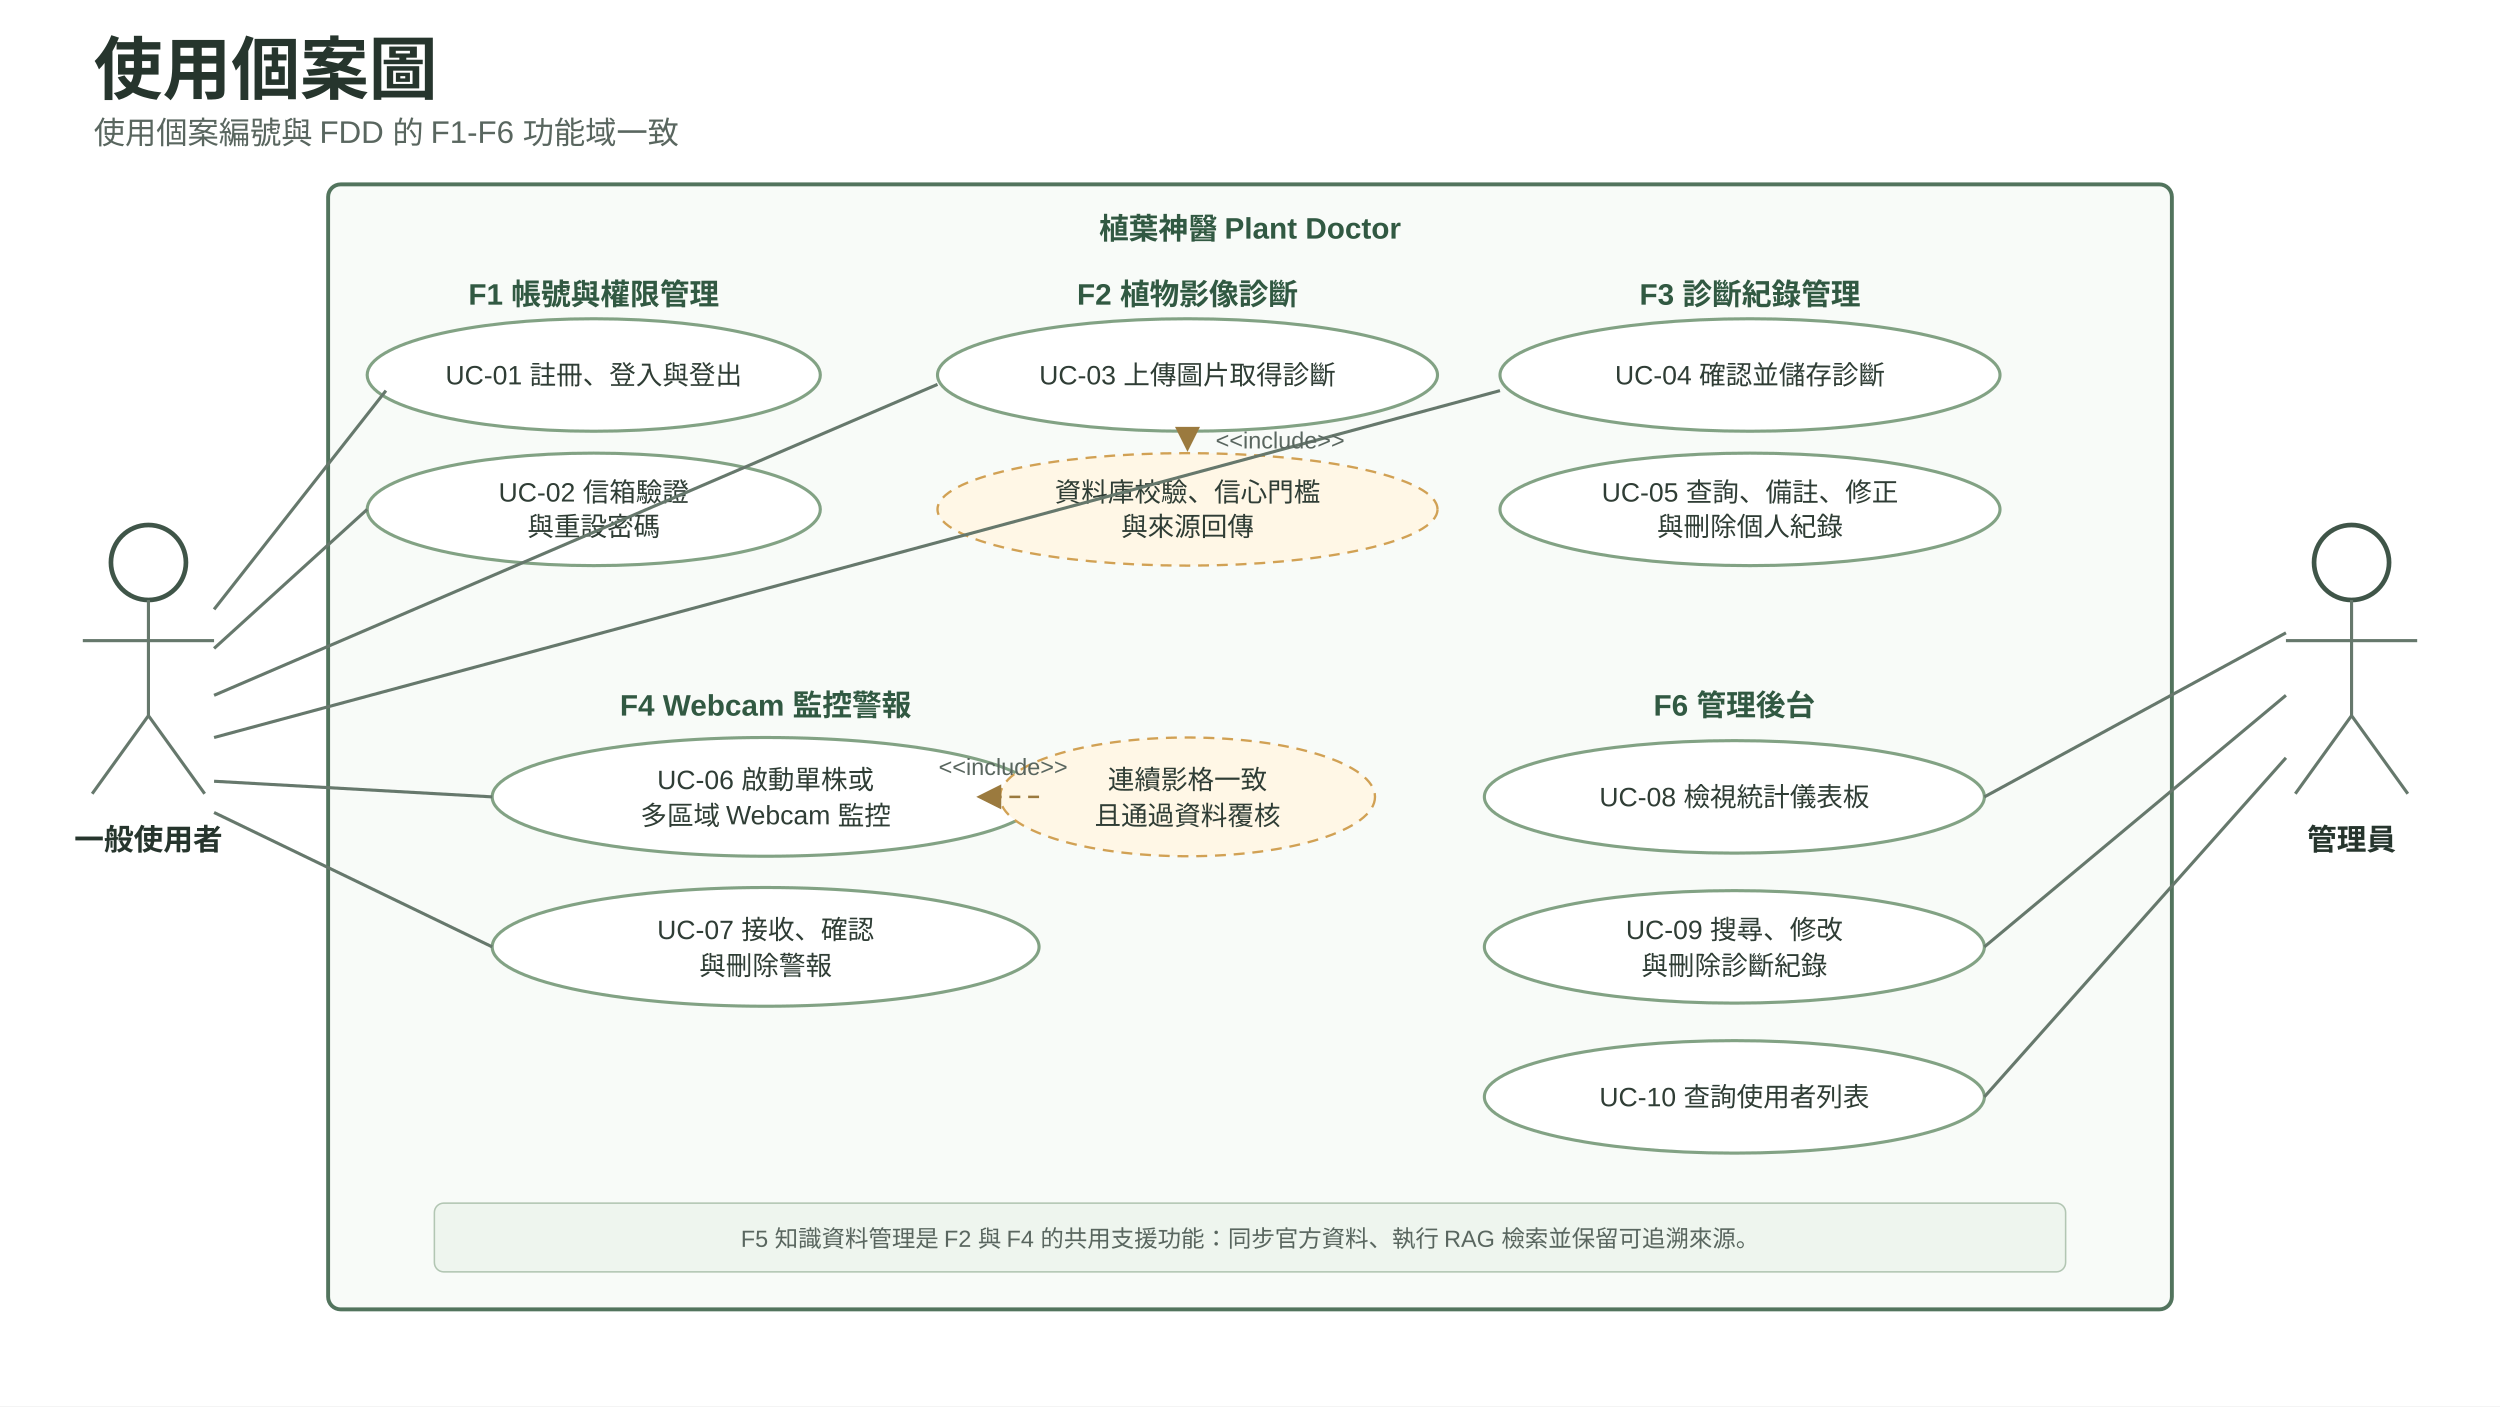
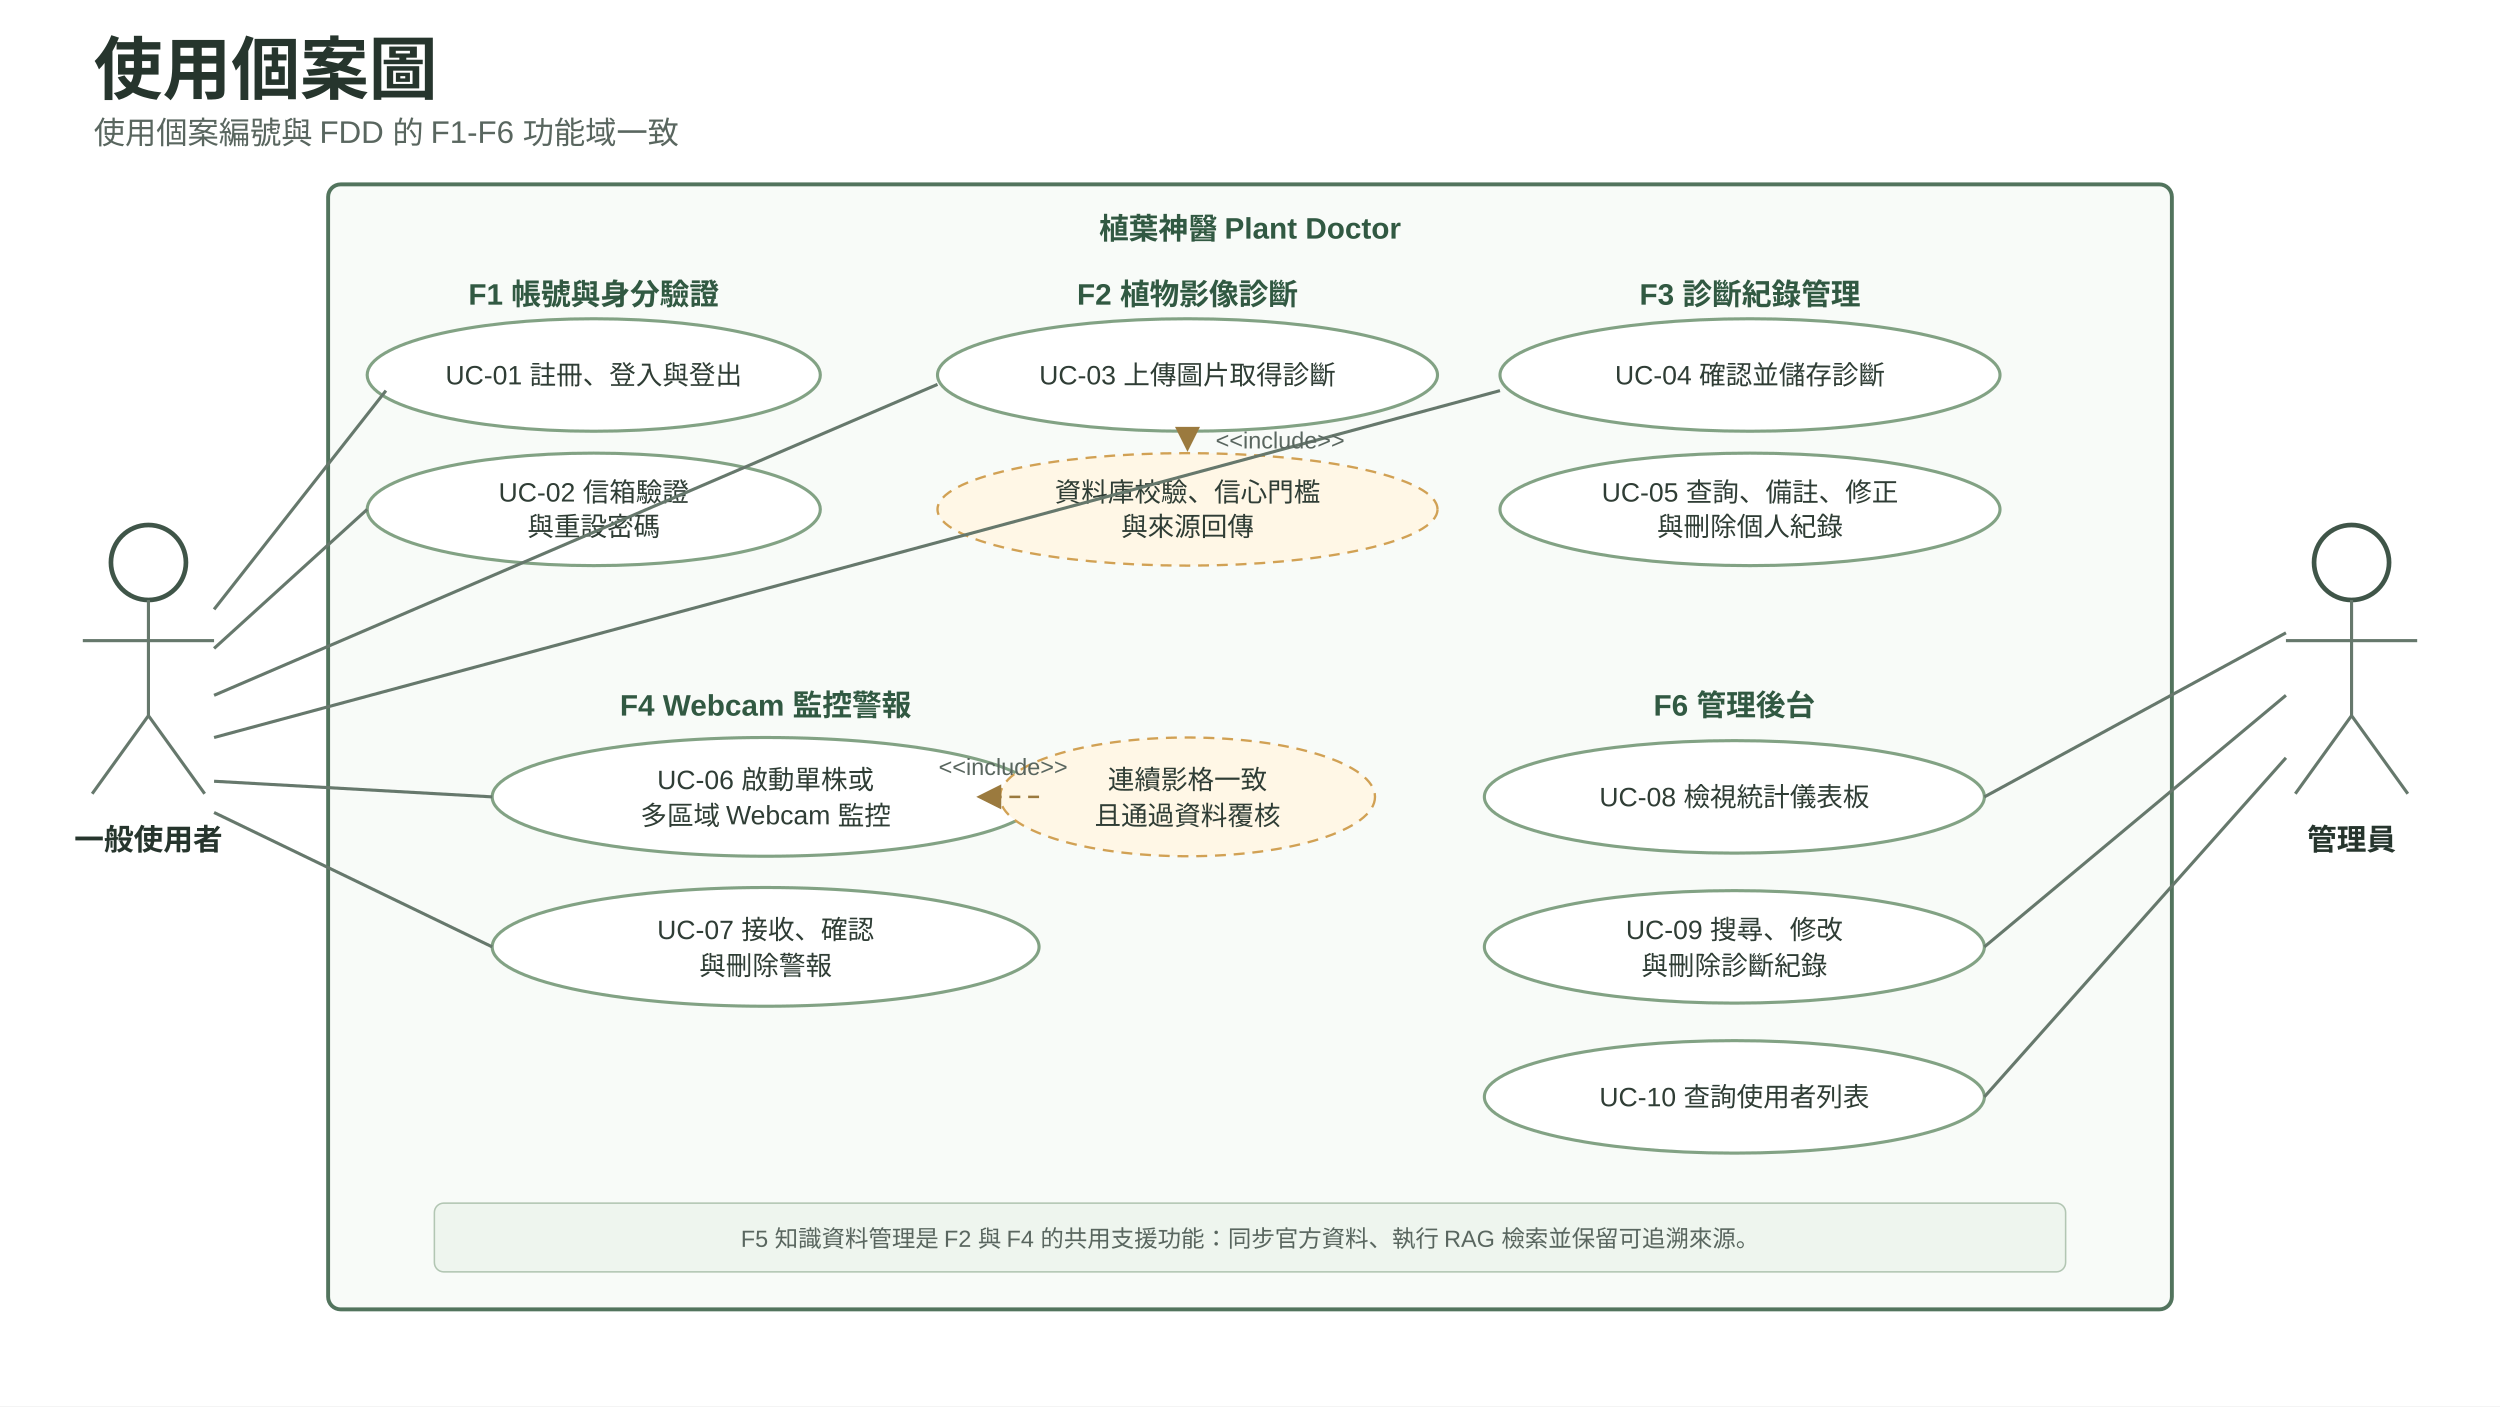
<svg xmlns="http://www.w3.org/2000/svg" width="1600" height="900" viewBox="0 0 1600 900">
  <defs>
    <style>
      .title { font: 700 44px "Microsoft JhengHei", "Noto Sans TC", Arial, sans-serif; fill: #26352d; }
      .subtitle { font: 400 20px "Microsoft JhengHei", "Noto Sans TC", Arial, sans-serif; fill: #59665f; }
      .group { font: 700 19px "Microsoft JhengHei", "Noto Sans TC", Arial, sans-serif; fill: #315942; }
      .uc { font: 400 17px "Microsoft JhengHei", "Noto Sans TC", Arial, sans-serif; fill: #2f3d35; }
      .actor { font: 700 19px "Microsoft JhengHei", "Noto Sans TC", Arial, sans-serif; fill: #26352d; }
      .small { font: 400 15px "Microsoft JhengHei", "Noto Sans TC", Arial, sans-serif; fill: #59665f; }
      .boundary { fill: #f8fbf8; stroke: #52745d; stroke-width: 2.5; }
      .case { fill: #ffffff; stroke: #82a284; stroke-width: 2; }
      .support { fill: #fff7e6; stroke: #d1a154; stroke-width: 1.5; stroke-dasharray: 7 5; }
      .line { stroke: #66786c; stroke-width: 2; fill: none; }
      .include { stroke: #9b7a3e; stroke-width: 1.6; stroke-dasharray: 7 5; fill: none; }
    </style>
    <marker id="arrow" markerWidth="10" markerHeight="10" refX="8" refY="5" orient="auto">
      <path d="M0 0 L10 5 L0 10 Z" fill="#9b7a3e" />
    </marker>
  </defs>
  <rect width="1600" height="900" fill="#ffffff" />
  <text x="60" y="60" class="title">使用個案圖</text>
  <text x="60" y="92" class="subtitle">使用個案編號與 FDD 的 F1-F6 功能域一致</text>
  <rect x="210" y="118" width="1180" height="720" rx="8" class="boundary" />
  <text x="800" y="153" text-anchor="middle" class="group">植葉神醫 Plant Doctor</text>
  <g transform="translate(95,360)">
    <circle cx="0" cy="0" r="24" fill="#ffffff" stroke="#3f5548" stroke-width="3" />
    <path d="M0 24 V98 M-42 50 H42 M0 98 L-36 148 M0 98 L36 148" class="line" stroke-width="3" />
    <text x="0" y="184" text-anchor="middle" class="actor">一般使用者</text>
  </g>
  <g transform="translate(1505,360)">
    <circle cx="0" cy="0" r="24" fill="#ffffff" stroke="#3f5548" stroke-width="3" />
    <path d="M0 24 V98 M-42 50 H42 M0 98 L-36 148 M0 98 L36 148" class="line" stroke-width="3" />
    <text x="0" y="184" text-anchor="middle" class="actor">管理員</text>
  </g>
-   <text x="380" y="195" text-anchor="middle" class="group">F1 帳號與權限管理</text>
+   <text x="380" y="195" text-anchor="middle" class="group">F1 帳號與身分驗證</text>
  <ellipse cx="380" cy="240" rx="145" ry="36" class="case" />
  <text x="380" y="246" text-anchor="middle" class="uc">UC-01 註冊、登入與登出</text>
  <ellipse cx="380" cy="326" rx="145" ry="36" class="case" />
  <text x="380" y="321" text-anchor="middle" class="uc">UC-02 信箱驗證</text>
  <text x="380" y="343" text-anchor="middle" class="uc">與重設密碼</text>
  <text x="760" y="195" text-anchor="middle" class="group">F2 植物影像診斷</text>
  <ellipse cx="760" cy="240" rx="160" ry="36" class="case" />
  <text x="760" y="246" text-anchor="middle" class="uc">UC-03 上傳圖片取得診斷</text>
  <ellipse cx="760" cy="326" rx="160" ry="36" class="support" />
  <text x="760" y="321" text-anchor="middle" class="uc">資料庫校驗、信心門檻</text>
  <text x="760" y="343" text-anchor="middle" class="uc">與來源回傳</text>
  <text x="1120" y="195" text-anchor="middle" class="group">F3 診斷紀錄管理</text>
  <ellipse cx="1120" cy="240" rx="160" ry="36" class="case" />
  <text x="1120" y="246" text-anchor="middle" class="uc">UC-04 確認並儲存診斷</text>
  <ellipse cx="1120" cy="326" rx="160" ry="36" class="case" />
  <text x="1120" y="321" text-anchor="middle" class="uc">UC-05 查詢、備註、修正</text>
  <text x="1120" y="343" text-anchor="middle" class="uc">與刪除個人紀錄</text>
  <text x="490" y="458" text-anchor="middle" class="group">F4 Webcam 監控警報</text>
  <ellipse cx="490" cy="510" rx="175" ry="38" class="case" />
  <text x="490" y="505" text-anchor="middle" class="uc">UC-06 啟動單株或</text>
  <text x="490" y="528" text-anchor="middle" class="uc">多區域 Webcam 監控</text>
  <ellipse cx="490" cy="606" rx="175" ry="38" class="case" />
  <text x="490" y="601" text-anchor="middle" class="uc">UC-07 接收、確認</text>
  <text x="490" y="624" text-anchor="middle" class="uc">與刪除警報</text>
  <ellipse cx="760" cy="510" rx="120" ry="38" class="support" />
  <text x="760" y="505" text-anchor="middle" class="uc">連續影格一致</text>
  <text x="760" y="528" text-anchor="middle" class="uc">且通過資料覆核</text>
  <text x="1110" y="458" text-anchor="middle" class="group">F6 管理後台</text>
  <ellipse cx="1110" cy="510" rx="160" ry="36" class="case" />
  <text x="1110" y="516" text-anchor="middle" class="uc">UC-08 檢視統計儀表板</text>
  <ellipse cx="1110" cy="606" rx="160" ry="36" class="case" />
  <text x="1110" y="601" text-anchor="middle" class="uc">UC-09 搜尋、修改</text>
  <text x="1110" y="624" text-anchor="middle" class="uc">與刪除診斷紀錄</text>
  <ellipse cx="1110" cy="702" rx="160" ry="36" class="case" />
  <text x="1110" y="708" text-anchor="middle" class="uc">UC-10 查詢使用者列表</text>
  <path d="M137 390 L247 250 M137 415 L235 326 M137 445 L600 246 M137 472 L960 250 M137 500 L315 510 M137 520 L315 606" class="line" />
  <path d="M1463 405 L1270 510 M1463 445 L1270 606 M1463 485 L1270 702" class="line" />
  <path d="M760 276 V286" class="include" marker-end="url(#arrow)" />
  <text x="778" y="287" class="small">&lt;&lt;include&gt;&gt;</text>
  <path d="M665 510 H628" class="include" marker-end="url(#arrow)" />
  <text x="642" y="496" text-anchor="middle" class="small">&lt;&lt;include&gt;&gt;</text>
  <rect x="278" y="770" width="1044" height="44" rx="6" fill="#eef5ee" stroke="#b2c6b3" />
  <text x="800" y="798" text-anchor="middle" class="small">F5 知識資料管理是 F2 與 F4 的共用支援功能：同步官方資料、執行 RAG 檢索並保留可追溯來源。</text>
</svg>
